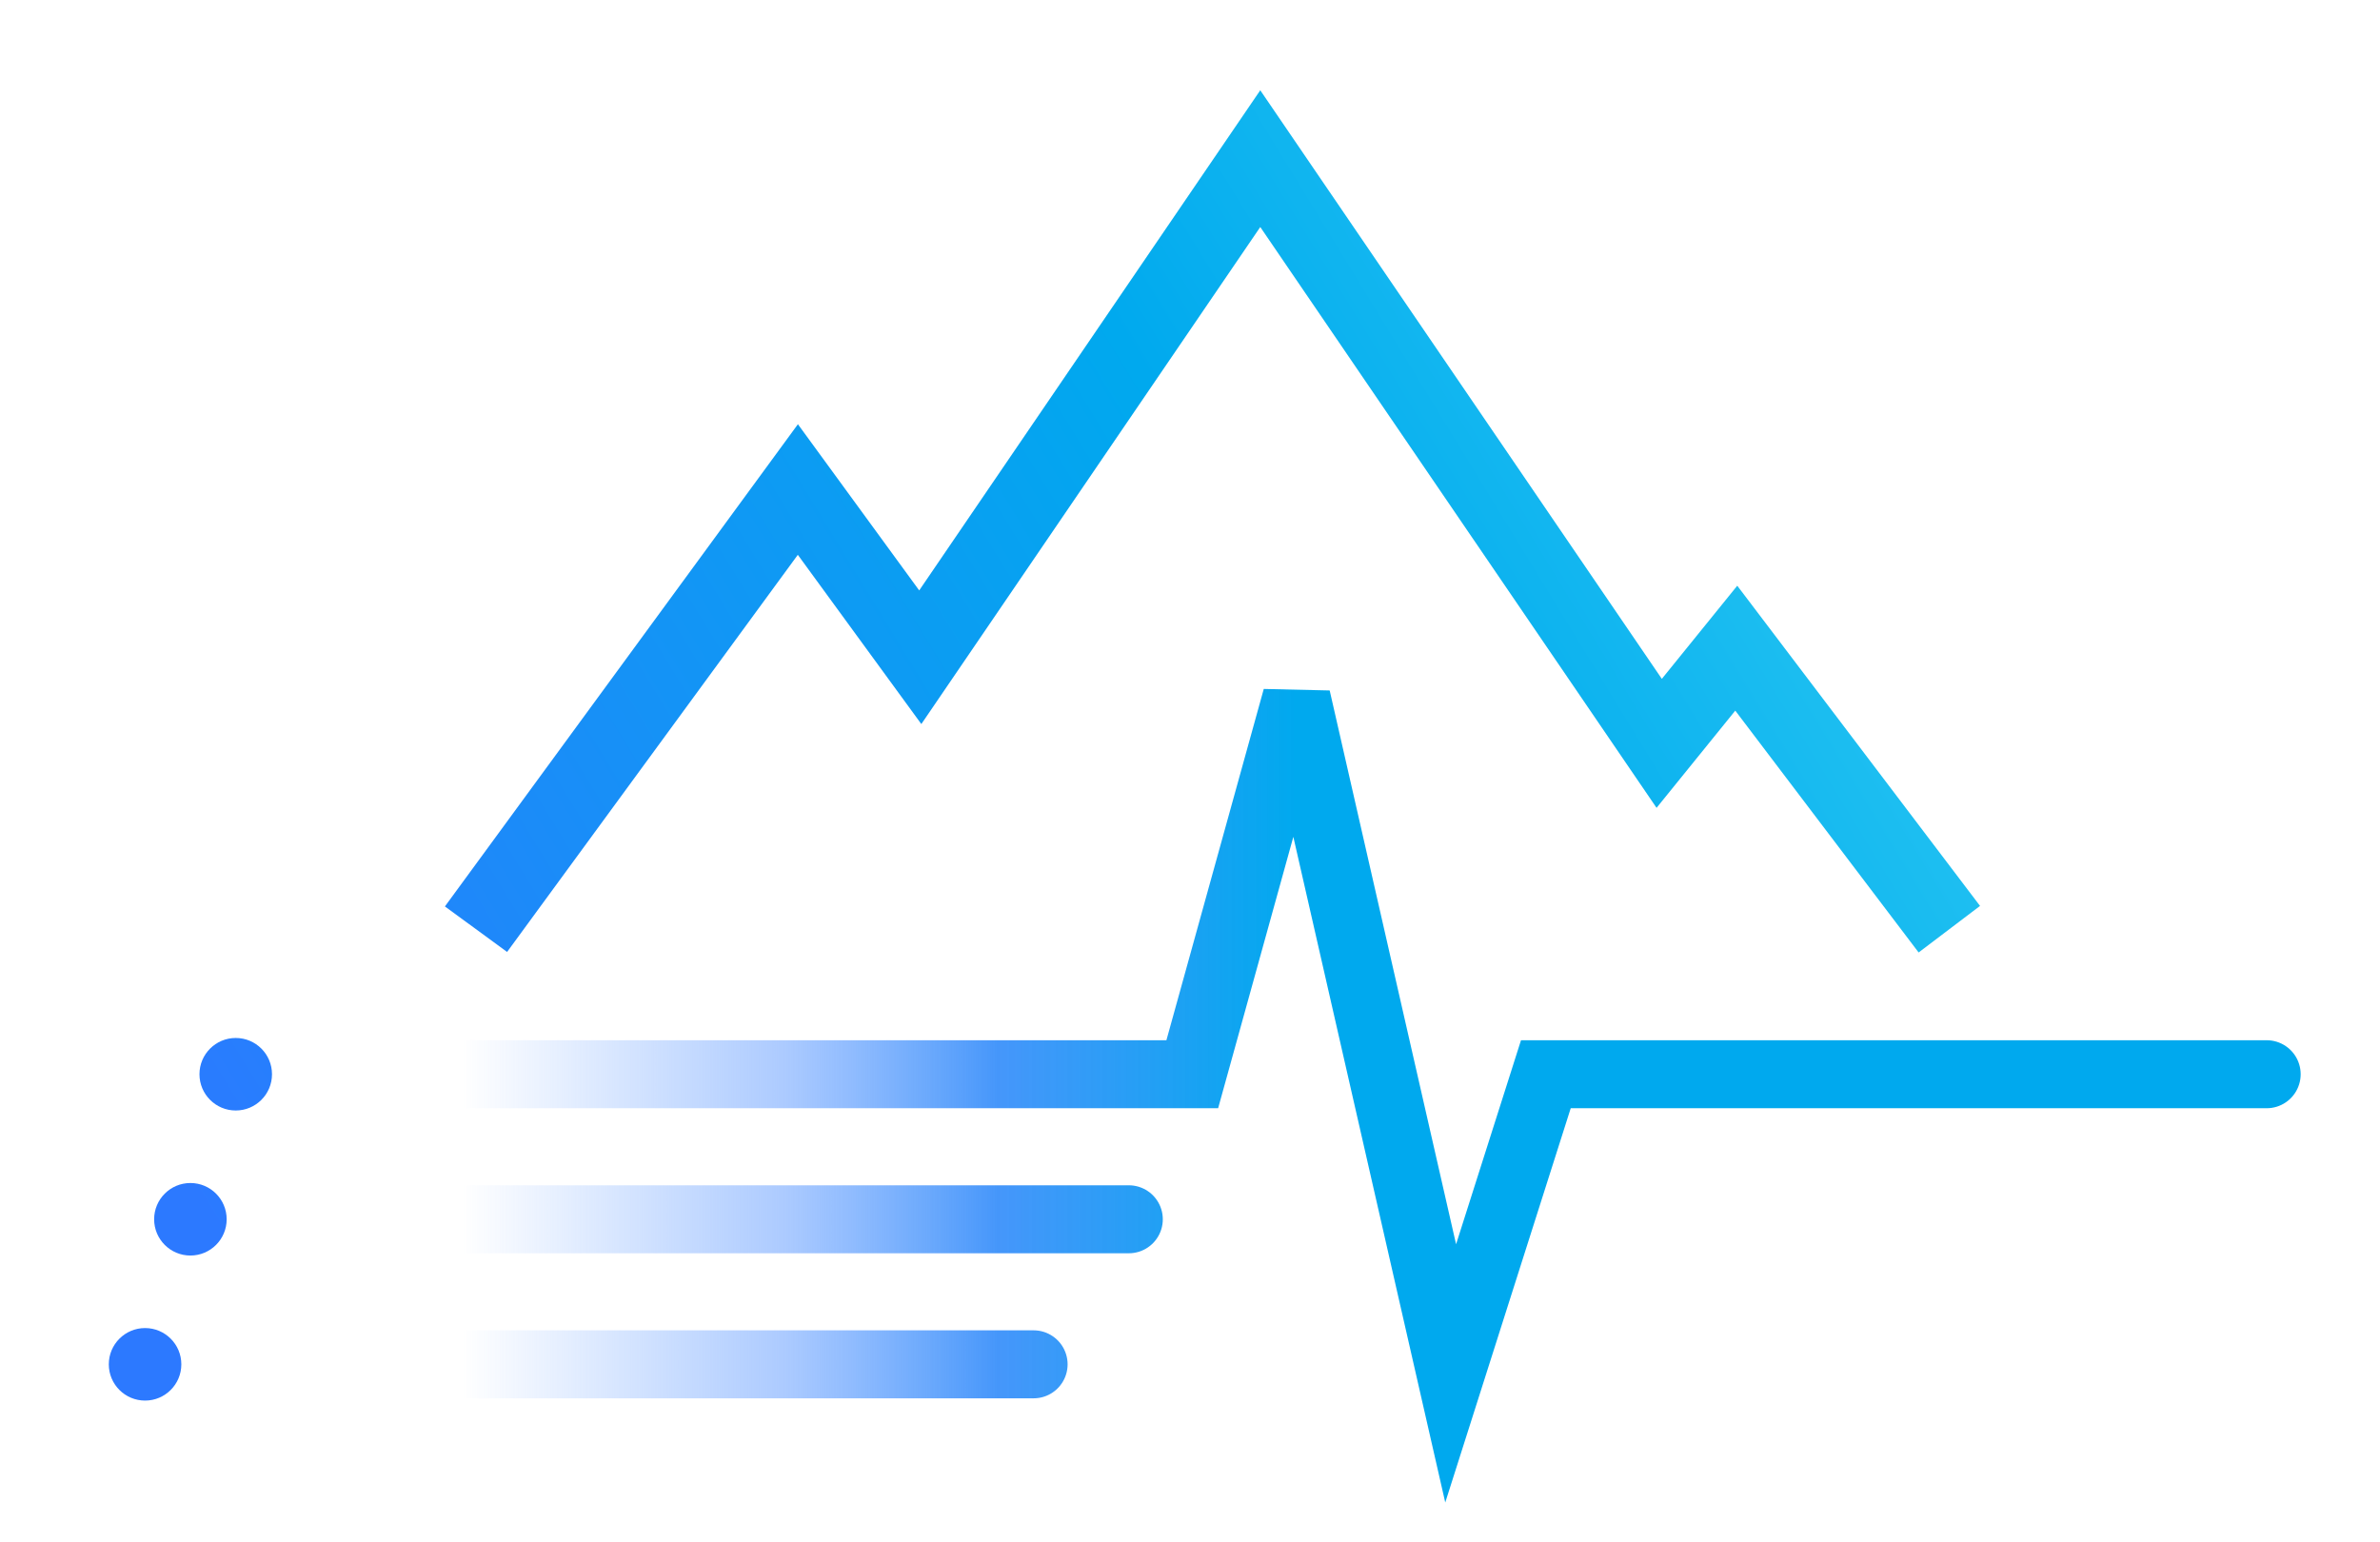
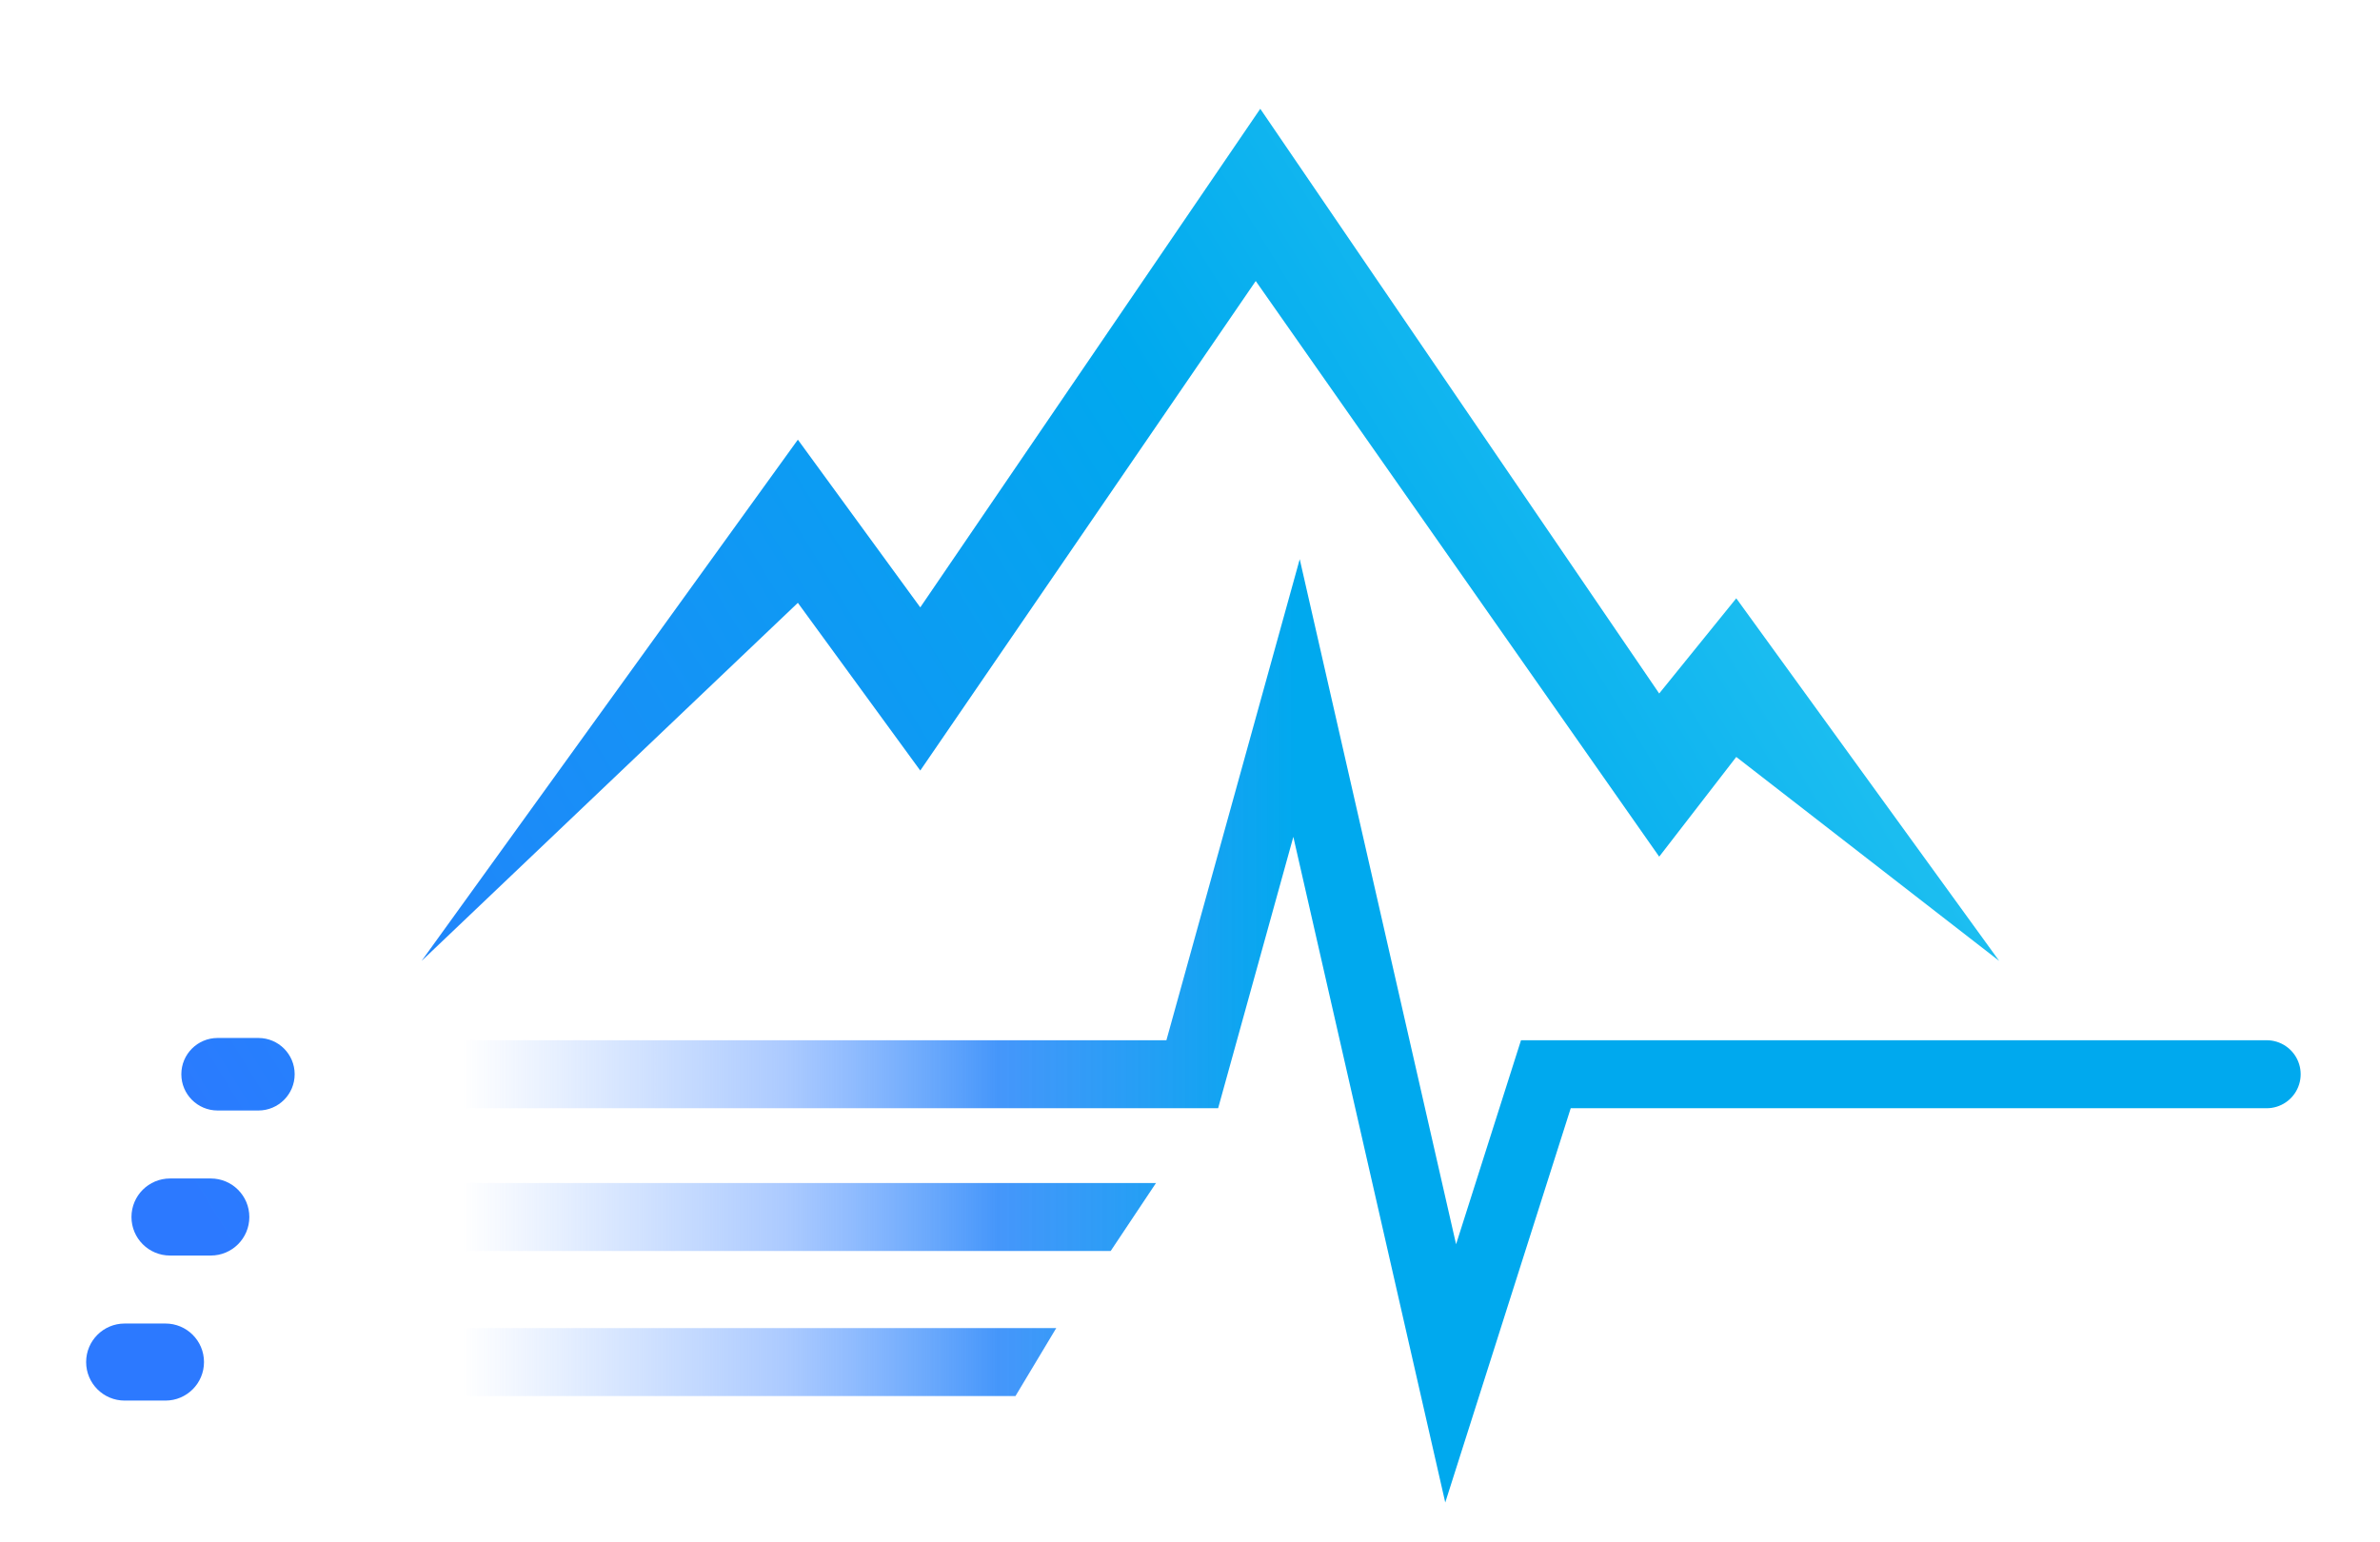
<svg xmlns="http://www.w3.org/2000/svg" width="525" height="340" viewBox="0 0 525 340" role="img" aria-labelledby="title desc" shape-rendering="geometricPrecision">
  <defs>
    <linearGradient id="markGradient" x1="70" y1="310" x2="520" y2="35" gradientUnits="userSpaceOnUse">
      <stop offset="0" stop-color="#2C79FF" />
      <stop offset="0.52" stop-color="#00A9EE" />
      <stop offset="1" stop-color="#4DE2F5" />
    </linearGradient>
    <linearGradient id="trailGradient" x1="50" y1="0" x2="286" y2="0" gradientUnits="userSpaceOnUse">
      <stop offset="0" stop-color="#69A0FF" stop-opacity="0" />
      <stop offset="0.22" stop-color="#69A0FF" stop-opacity="0" />
      <stop offset="0.52" stop-color="#69A0FF" stop-opacity="0.55" />
      <stop offset="0.72" stop-color="#318BFA" stop-opacity="0.9" />
      <stop offset="1" stop-color="#00A9EE" />
    </linearGradient>
    <linearGradient id="wordGradient" x1="0" y1="90" x2="0" y2="265" gradientUnits="userSpaceOnUse">
      <stop offset="0" stop-color="#F8FAFC" />
      <stop offset="0.52" stop-color="#E3E9F0" />
      <stop offset="1" stop-color="#B9C5D2" />
    </linearGradient>
    <linearGradient id="accentGradient" x1="0" y1="180" x2="0" y2="260" gradientUnits="userSpaceOnUse">
      <stop offset="0" stop-color="#4DE2F5" />
      <stop offset="1" stop-color="#2C79FF" />
    </linearGradient>
  </defs>
-   <path d="M105 205 176 108 203 145 278 35 366 164 383 143 430 205" fill="none" stroke="url(#markGradient)" stroke-width="17" stroke-linecap="butt" stroke-linejoin="miter" />
-   <path d="M74 237H263L286 154 320 303 341 237H500" fill="none" stroke="url(#trailGradient)" stroke-width="15" stroke-linecap="round" stroke-linejoin="miter" />
-   <path d="M63 269H249M53 301H228" fill="none" stroke="url(#trailGradient)" stroke-width="15" stroke-linecap="round" />
+   <path d="M93 212 176 97 203 134 278 24 366 153 383 132 441 212 383 167 366 189 277 62 203 170 176 133Z" fill="url(#markGradient)" />
+   <path d="M74 237H263L286 154 320 303 341 237H500" fill="none" stroke="url(#trailGradient)" stroke-width="15" stroke-linecap="round" stroke-linejoin="miter" stroke-miterlimit="20" />
+   <path d="M63 261H255L245 276H63ZM53 293H233L224 308H53Z" fill="url(#trailGradient)" />
  <g fill="url(#markGradient)">
-     <circle cx="52" cy="237" r="8" />
-     <circle cx="42" cy="269" r="8" />
-     <circle cx="32" cy="301" r="8" />
+     <rect x="40" y="229" width="25" height="16" rx="8" />
+     <rect x="29" y="260" width="26" height="17" rx="8.5" />
+     <rect x="19" y="292" width="26" height="17" rx="8.5" />
  </g>
</svg>
